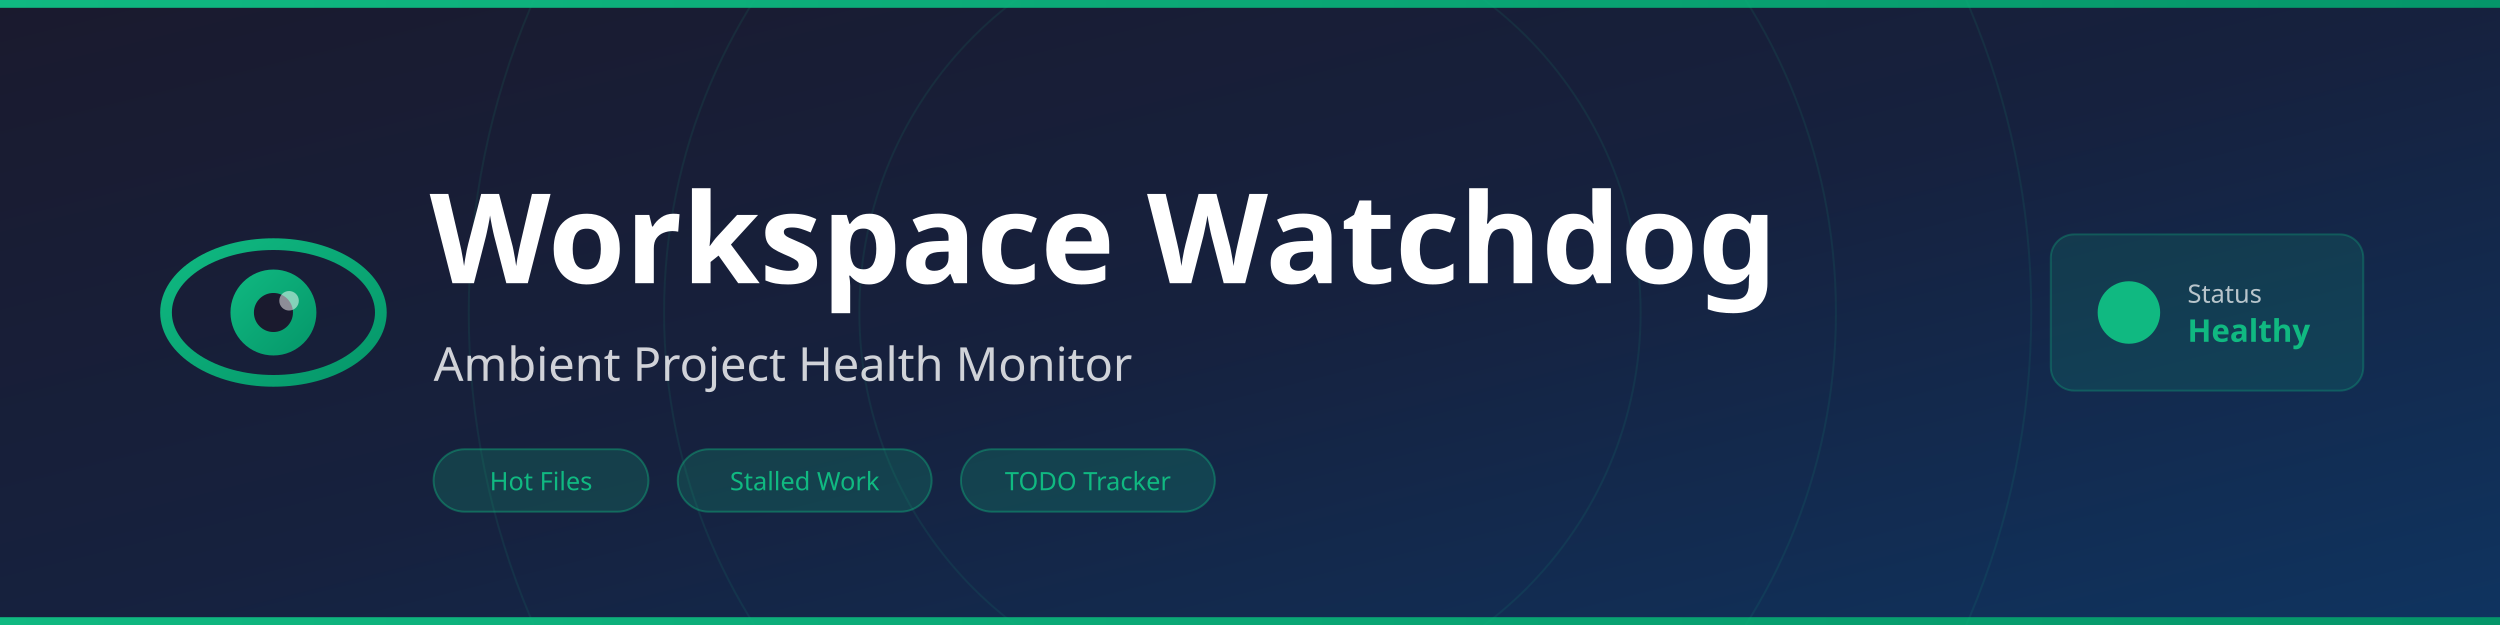
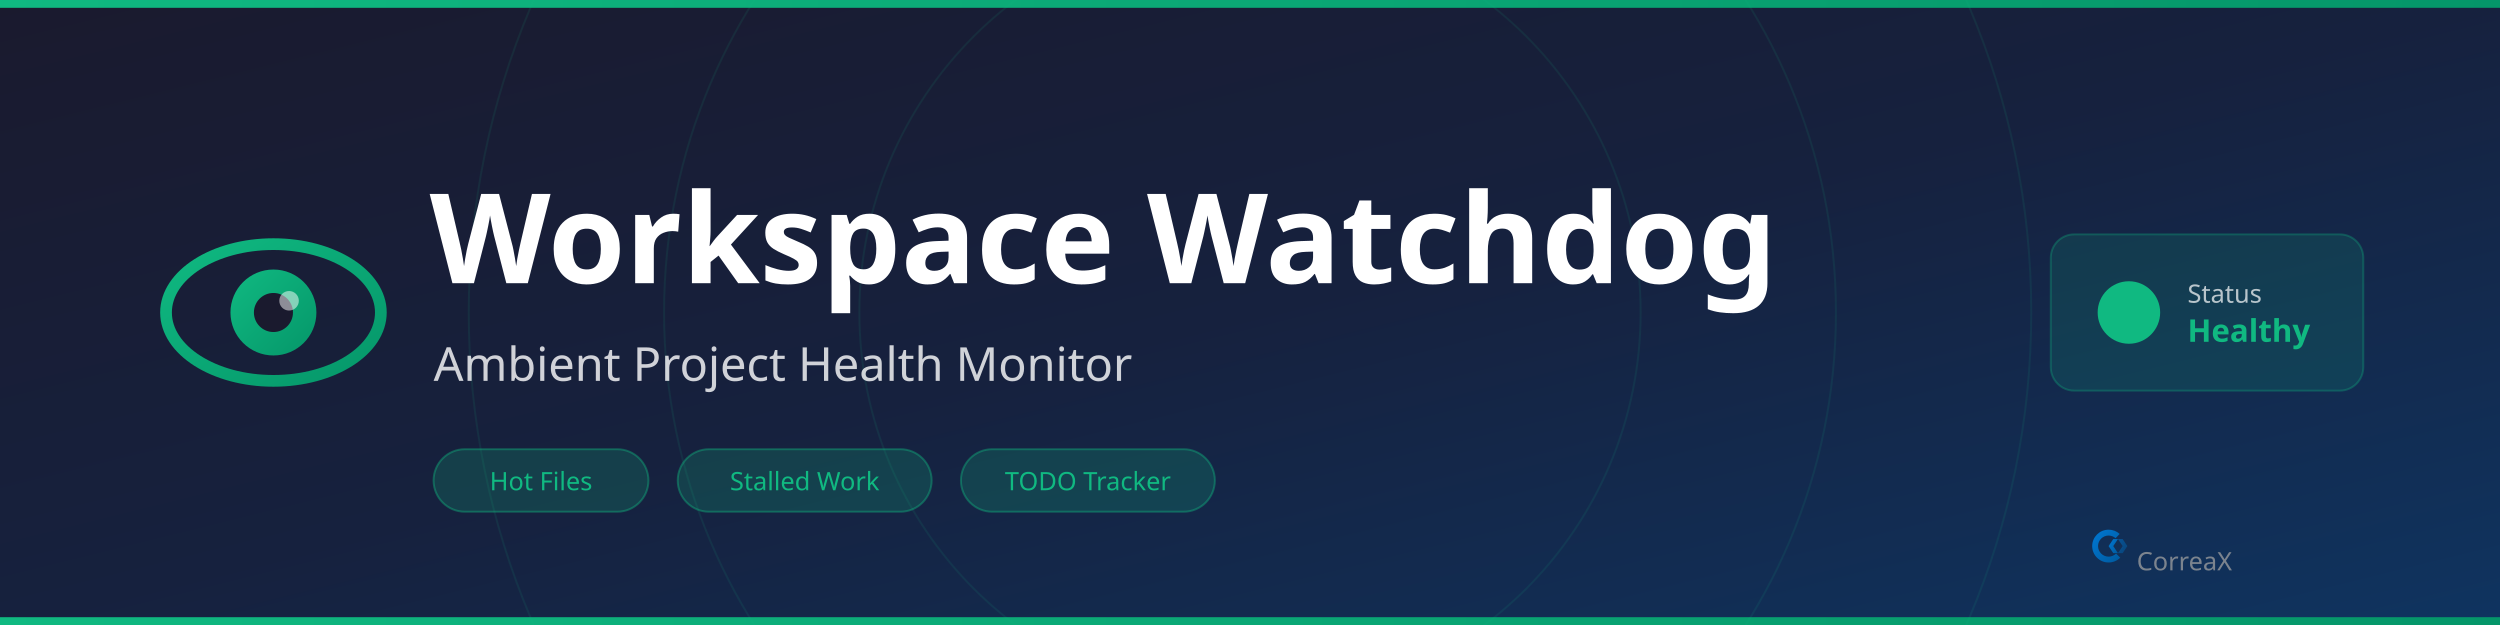
<svg xmlns="http://www.w3.org/2000/svg" viewBox="0 0 1280 320">
  <defs>
    <linearGradient id="bgGrad" x1="0%" y1="0%" x2="100%" y2="100%">
      <stop offset="0%" stop-color="#1a1a2e" />
      <stop offset="50%" stop-color="#16213e" />
      <stop offset="100%" stop-color="#0f3460" />
    </linearGradient>
    <linearGradient id="accentGrad" x1="0%" y1="0%" x2="100%" y2="0%">
      <stop offset="0%" stop-color="#10b981" />
      <stop offset="100%" stop-color="#059669" />
    </linearGradient>
    <linearGradient id="eyeGrad" x1="0%" y1="0%" x2="100%" y2="100%">
      <stop offset="0%" stop-color="#10b981" />
      <stop offset="100%" stop-color="#059669" />
+     </linearGradient>
+     <linearGradient id="cxGrad" x1="0%" y1="0%" x2="100%" y2="100%">
+       <stop offset="0%" stop-color="#0078d4" />
+       <stop offset="100%" stop-color="#005a9e" />
    </linearGradient>
  </defs>
  <rect width="1280" height="320" fill="url(#bgGrad)" />
  <rect x="0" y="0" width="1280" height="4" fill="url(#accentGrad)" />
  <rect x="0" y="316" width="1280" height="4" fill="url(#accentGrad)" />
  <g opacity="0.1" transform="translate(640, 160)">
    <circle cx="0" cy="0" r="400" stroke="#10b981" stroke-width="1" fill="none" />
    <circle cx="0" cy="0" r="300" stroke="#10b981" stroke-width="1" fill="none" />
    <circle cx="0" cy="0" r="200" stroke="#10b981" stroke-width="1" fill="none" />
  </g>
  <g transform="translate(80, 100)">
    <ellipse cx="60" cy="60" rx="55" ry="35" stroke="url(#eyeGrad)" stroke-width="6" fill="none" />
    <circle cx="60" cy="60" r="22" fill="url(#eyeGrad)" />
    <circle cx="60" cy="60" r="10" fill="#1a1a2e" />
    <circle cx="68" cy="54" r="5" fill="rgba(255,255,255,0.5)" />
  </g>
  <text x="220" y="145" font-family="Segoe UI, system-ui, sans-serif" font-size="64" font-weight="700" fill="#ffffff">
    Workspace Watchdog
  </text>
  <text x="222" y="195" font-family="Segoe UI, system-ui, sans-serif" font-size="24" fill="rgba(255,255,255,0.8)">
    Ambient Project Health Monitor
  </text>
  <g transform="translate(222, 230)">
    <rect x="0" y="0" width="110" height="32" rx="16" fill="rgba(16,185,129,0.2)" stroke="rgba(16,185,129,0.4)" stroke-width="1" />
    <text x="55" y="21" text-anchor="middle" font-family="Segoe UI, system-ui, sans-serif" font-size="13" fill="#10b981">Hot Files</text>
    <rect x="125" y="0" width="130" height="32" rx="16" fill="rgba(16,185,129,0.2)" stroke="rgba(16,185,129,0.4)" stroke-width="1" />
    <text x="190" y="21" text-anchor="middle" font-family="Segoe UI, system-ui, sans-serif" font-size="13" fill="#10b981">Stalled Work</text>
    <rect x="270" y="0" width="130" height="32" rx="16" fill="rgba(16,185,129,0.2)" stroke="rgba(16,185,129,0.4)" stroke-width="1" />
    <text x="335" y="21" text-anchor="middle" font-family="Segoe UI, system-ui, sans-serif" font-size="13" fill="#10b981">TODO Tracker</text>
  </g>
  <g transform="translate(1050, 120)">
    <rect x="0" y="0" width="160" height="80" rx="12" fill="rgba(16,185,129,0.15)" stroke="rgba(16,185,129,0.3)" stroke-width="1" />
    <circle cx="40" cy="40" r="16" fill="#10b981" />
    <text x="70" y="35" font-family="Segoe UI, system-ui, sans-serif" font-size="13" fill="rgba(255,255,255,0.7)">Status</text>
    <text x="70" y="55" font-family="Segoe UI, system-ui, sans-serif" font-size="16" font-weight="600" fill="#10b981">Healthy</text>
  </g>
+   <g transform="translate(1070, 270)">
+     <g transform="scale(0.6)">
+       <path d="M16 2C8.268 2 2 8.268 2 16s6.268 14 14 14c3.866 0 7.389-1.568 9.928-4.1l-3.535-3.536A9.002 9.002 0 0116 25c-4.97 0-9-4.03-9-9s4.03-9 9-9c2.29 0 4.38.857 5.971 2.268l3.464-3.639C22.993 3.352 19.66 2 16 2z" fill="url(#cxGrad)" />
+       <path d="M20 10l-4 6 4 6h4l-4-6 4-6h-4z" fill="url(#cxGrad)" />
+       <path d="M24 10l4 6-4 6h4l4-6-4-6h-4z" fill="url(#cxGrad)" opacity="0.5" />
+     </g>
+     <text x="24" y="22" font-family="Segoe UI, system-ui, sans-serif" font-size="13" fill="rgba(160,160,160,0.75)">CorreaX</text>
+   </g>
</svg>
